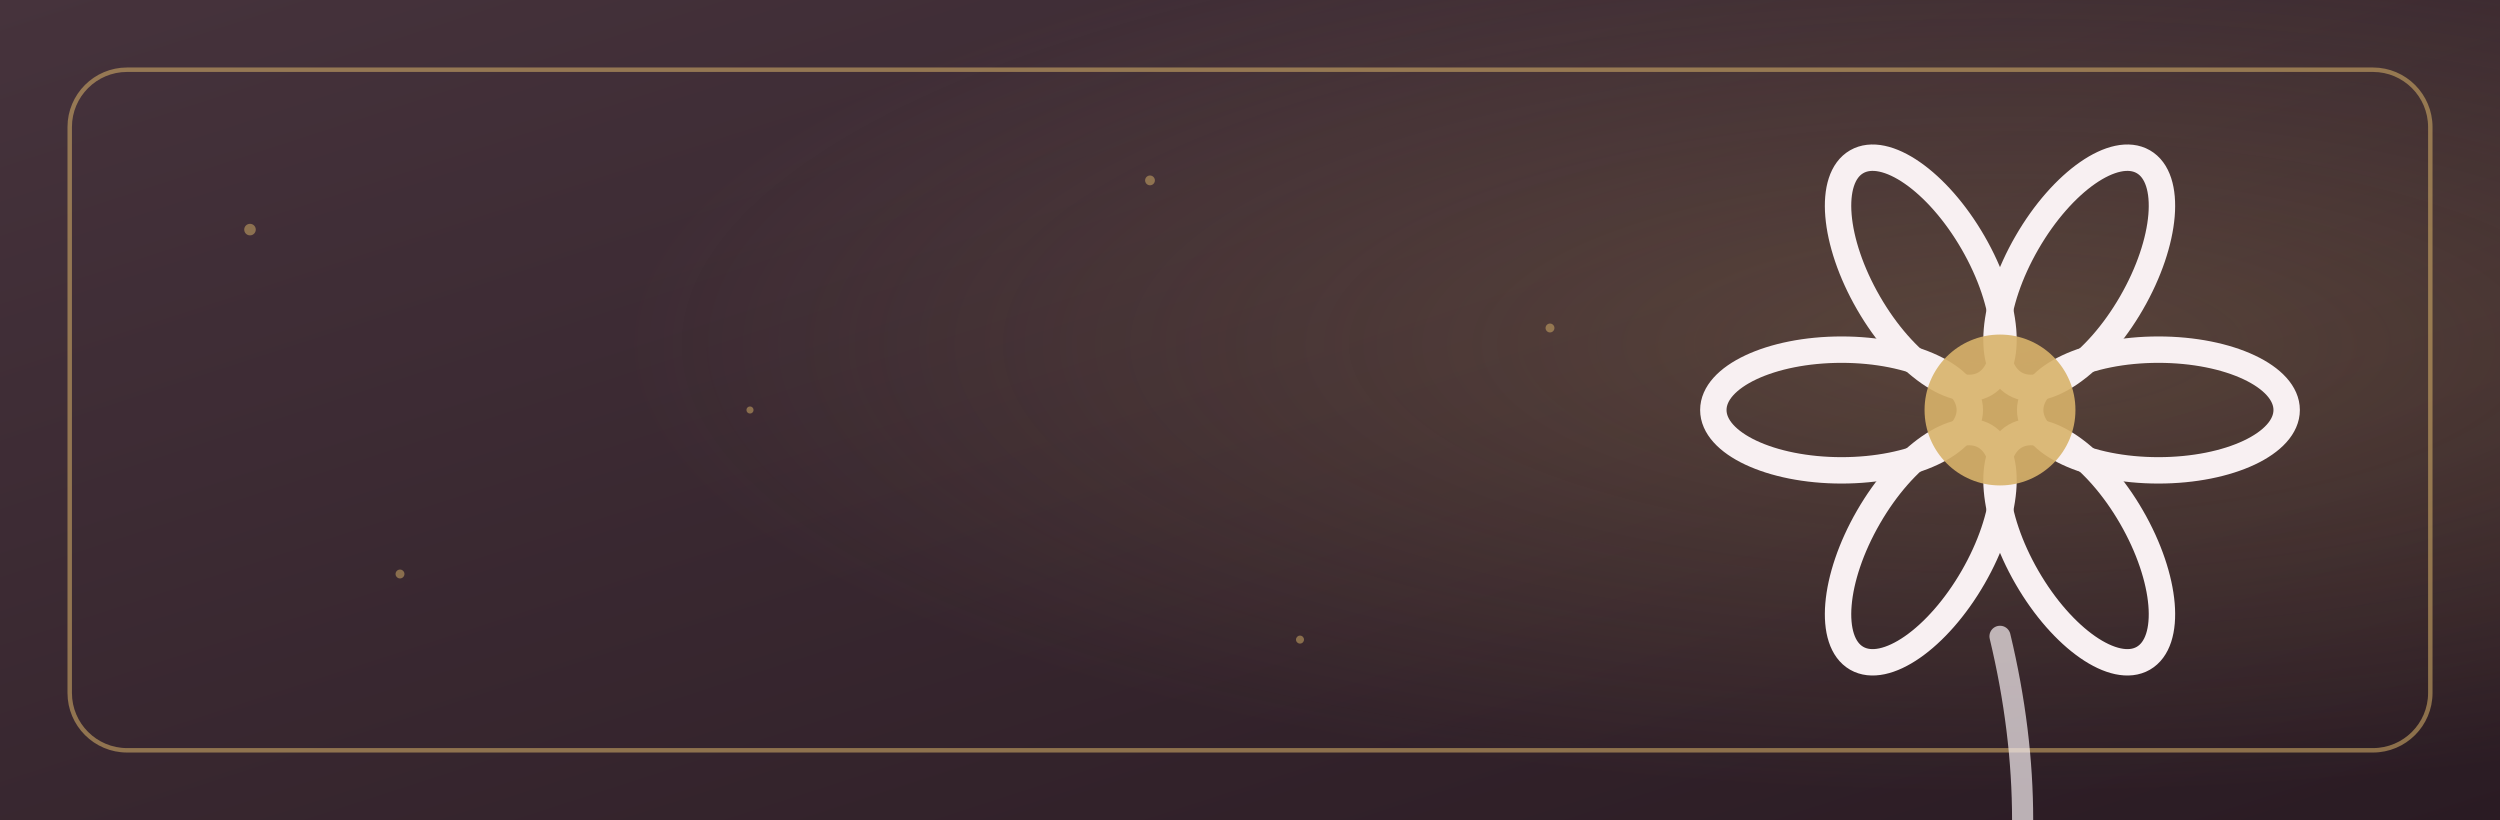
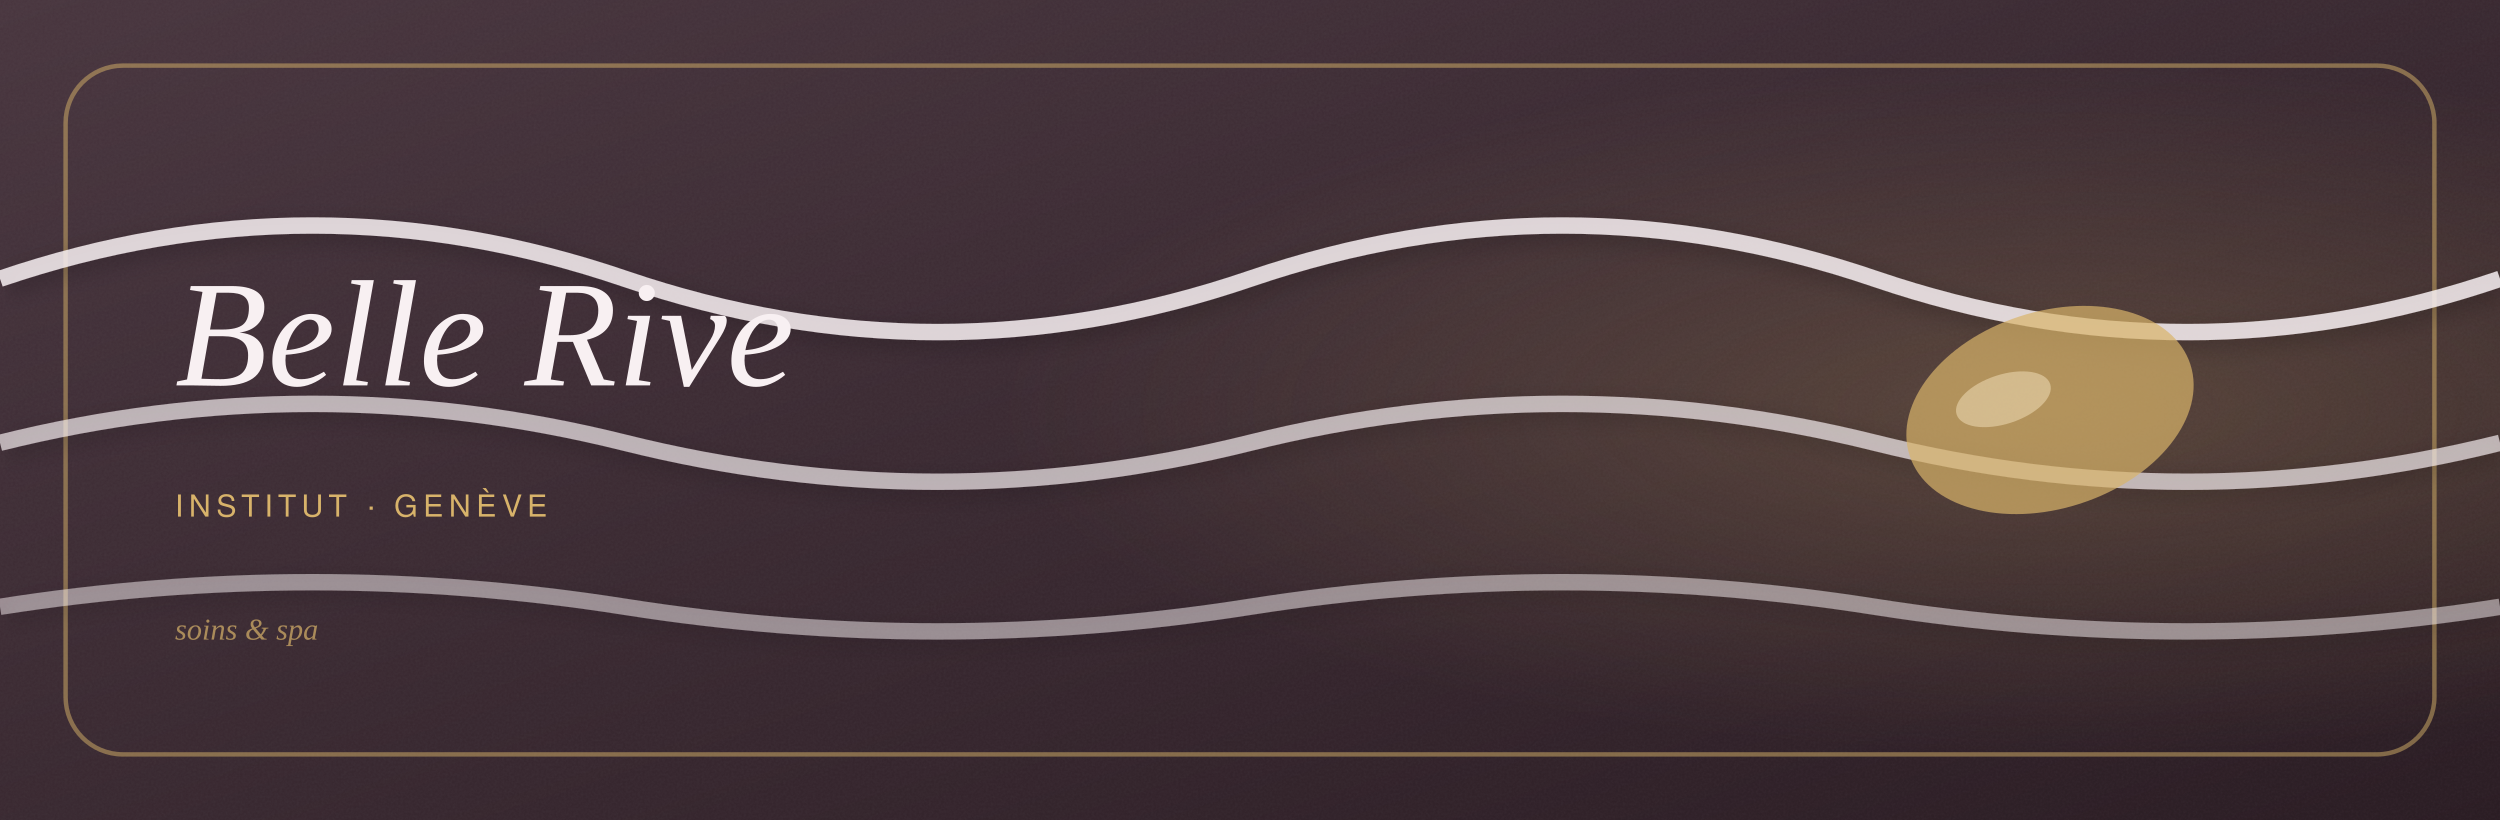
<svg xmlns="http://www.w3.org/2000/svg" width="1125" height="369" viewBox="0 0 1125 369">
  <defs>
    <linearGradient id="bg" x1="0" y1="0" x2="1" y2="1">
-       <stop offset="0" stop-color="#46333c" />
-       <stop offset="1" stop-color="#2a1b23" />
+       <stop offset="0" stop-color="#48353e" />
+       <stop offset="1" stop-color="#291b22" />
    </linearGradient>
-     <radialGradient id="glow" cx="0.8" cy="0.42" r="0.55">
+     <radialGradient id="halo" cx="0.82" cy="0.5" r="0.42">
      <stop offset="0" stop-color="#D8B36A" stop-opacity="0.22" />
      <stop offset="1" stop-color="#D8B36A" stop-opacity="0" />
    </radialGradient>
+     <filter id="sh" x="-30%" y="-30%" width="160%" height="160%">
+       <feDropShadow dx="2" dy="3" stdDeviation="5" flood-color="#000000" flood-opacity="0.25" />
+     </filter>
+     <filter id="grain">
+       <feTurbulence type="fractalNoise" baseFrequency="0.9" numOctaves="2" stitchTiles="stitch" result="n" />
+       <feColorMatrix in="n" type="saturate" values="0" />
+     </filter>
  </defs>
  <rect width="1125" height="369" fill="url(#bg)" />
-   <rect width="1125" height="369" fill="url(#glow)" />
-   <circle cx="112.5" cy="103.32" r="2.6" fill="#D8B36A" opacity="0.5" />
-   <circle cx="180" cy="258.3" r="2" fill="#D8B36A" opacity="0.5" />
-   <circle cx="517.5" cy="81.18" r="2.2" fill="#D8B36A" opacity="0.5" />
-   <circle cx="585" cy="287.82" r="1.8" fill="#D8B36A" opacity="0.5" />
-   <circle cx="697.5" cy="147.6" r="2" fill="#D8B36A" opacity="0.5" />
-   <circle cx="337.5" cy="184.5" r="1.6" fill="#D8B36A" opacity="0.5" />
-   <rect x="31.37" y="31.37" width="1062.27" height="306.27" rx="25.83" fill="none" stroke="#D8B36A" stroke-width="2" opacity="0.55" />
-   <path d="M 900 286.34 q 20.37 84.87 0 161.25" fill="none" stroke="#F8F0F2" stroke-width="9.51" stroke-linecap="round" opacity="0.7" />
-   <ellipse cx="971.29" cy="184.5" rx="57.71" ry="27.16" fill="none" stroke="#F8F0F2" stroke-width="11.88" transform="rotate(0 971.29 184.5)" />
-   <ellipse cx="935.65" cy="246.24" rx="57.71" ry="27.16" fill="none" stroke="#F8F0F2" stroke-width="11.88" transform="rotate(60 935.65 246.24)" />
-   <ellipse cx="864.35" cy="246.24" rx="57.71" ry="27.16" fill="none" stroke="#F8F0F2" stroke-width="11.88" transform="rotate(120 864.35 246.24)" />
-   <ellipse cx="828.71" cy="184.5" rx="57.71" ry="27.16" fill="none" stroke="#F8F0F2" stroke-width="11.88" transform="rotate(180 828.71 184.5)" />
-   <ellipse cx="864.35" cy="122.76" rx="57.71" ry="27.16" fill="none" stroke="#F8F0F2" stroke-width="11.88" transform="rotate(240 864.35 122.76)" />
-   <ellipse cx="935.65" cy="122.76" rx="57.71" ry="27.16" fill="none" stroke="#F8F0F2" stroke-width="11.88" transform="rotate(300 935.65 122.76)" />
-   <circle cx="900" cy="184.5" r="33.95" fill="#D8B36A" opacity="0.9" />
+   <rect width="1125" height="369" fill="url(#halo)" />
+   <rect width="1125" height="369" filter="url(#grain)" opacity="0.05" />
+   <rect x="29.52" y="29.52" width="1065.96" height="309.96" rx="25.83" fill="none" stroke="#D8B36A" stroke-width="2" opacity="0.5" />
+   <g filter="url(#sh)">
+     <path d="M 0 125.46 Q 140.63 77.49 281.25 125.46 Q 421.88 173.43 562.5 125.46 Q 703.13 77.49 843.75 125.46 Q 984.38 173.43 1125 125.46" fill="none" stroke="#F8F0F2" stroke-width="7.38" opacity="0.85" />
+     <path d="M 0 199.26 Q 140.63 164.21 281.25 199.26 Q 421.88 234.32 562.5 199.26 Q 703.13 164.21 843.75 199.26 Q 984.38 234.32 1125 199.26" fill="none" stroke="#F8F0F2" stroke-width="7.38" opacity="0.67" />
+     <path d="M 0 273.06 Q 140.63 250.92 281.25 273.06 Q 421.88 295.2 562.5 273.06 Q 703.13 250.92 843.75 273.06 Q 984.38 295.2 1125 273.06" fill="none" stroke="#F8F0F2" stroke-width="7.38" opacity="0.49" />
+   </g>
+   <ellipse cx="922.5" cy="184.5" rx="66.42" ry="44.28" fill="#D8B36A" opacity="0.7" transform="rotate(-18 922.5 184.5)" />
+   <ellipse cx="904.05" cy="173.43" rx="22.14" ry="11.07" fill="#ead5ad" opacity="0.6" transform="rotate(-18 922.5 184.5)" />
+   <text x="78.75" y="173.43" font-family="Georgia, 'Times New Roman', serif" font-style="italic" font-size="68.27" fill="#F8F0F2">Belle Rive</text>
+   <text x="78.75" y="232.47" font-family="Helvetica, Arial, sans-serif" font-size="13.65" letter-spacing="2.46" fill="#D8B36A">INSTITUT · GENÈVE</text>
+   <text x="78.75" y="287.82" font-family="Georgia, 'Times New Roman', serif" font-style="italic" font-size="13.65" fill="#D8B36A" opacity="0.7">soins &amp; spa</text>
</svg>
